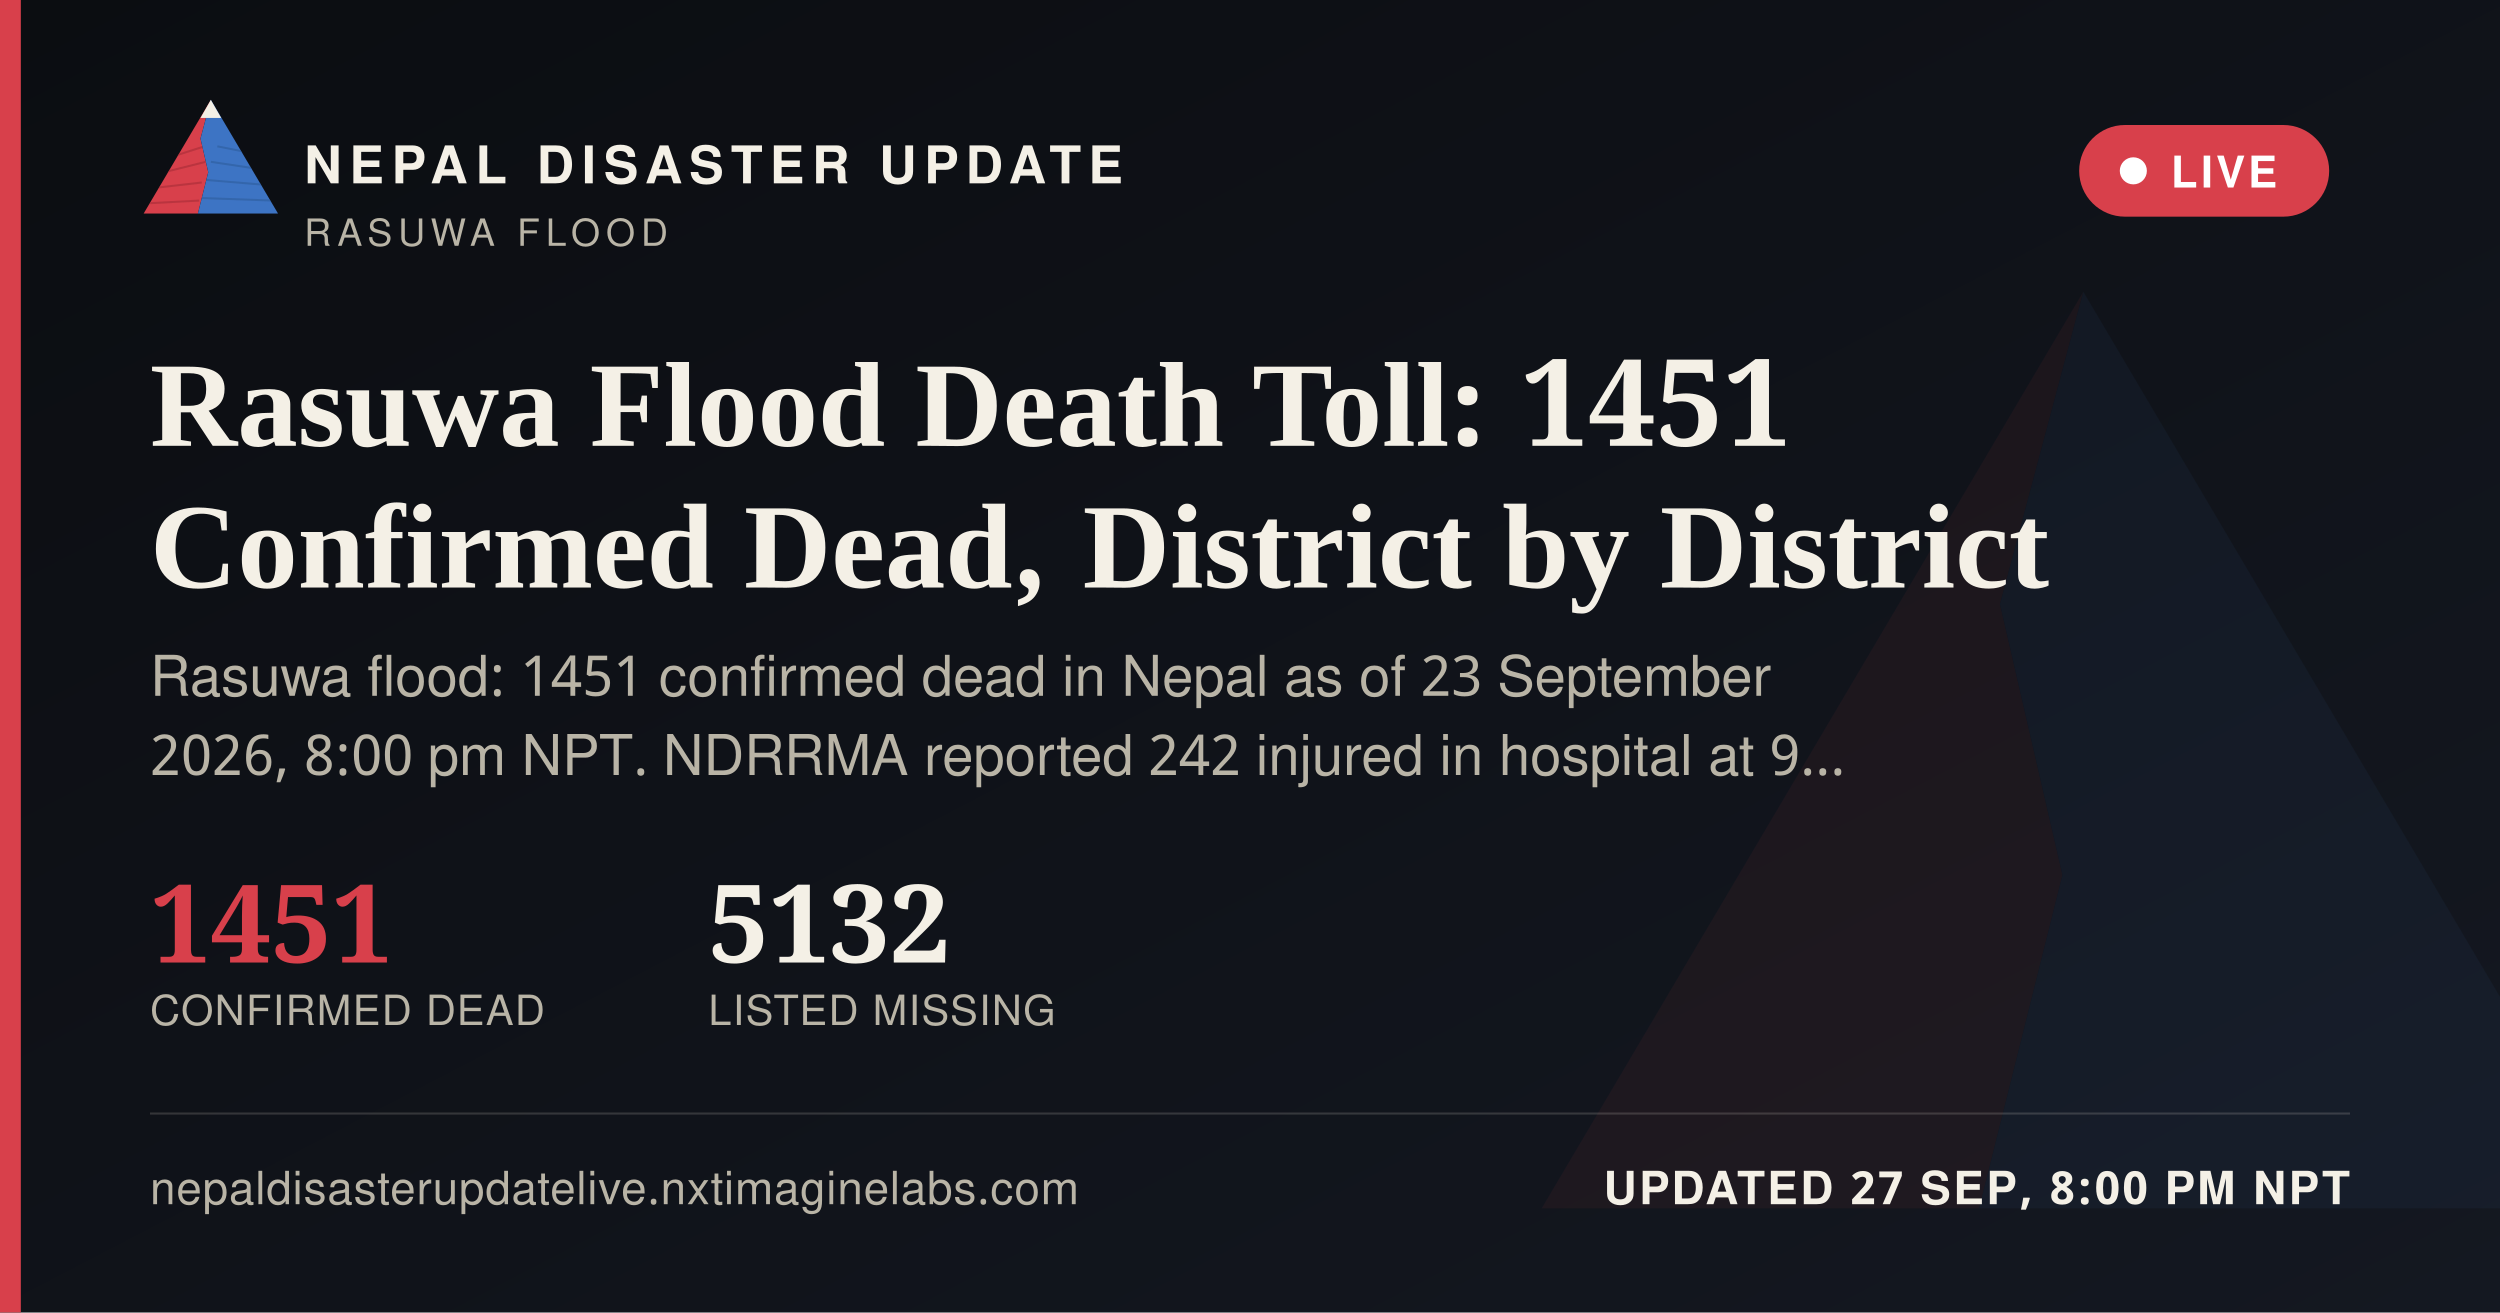
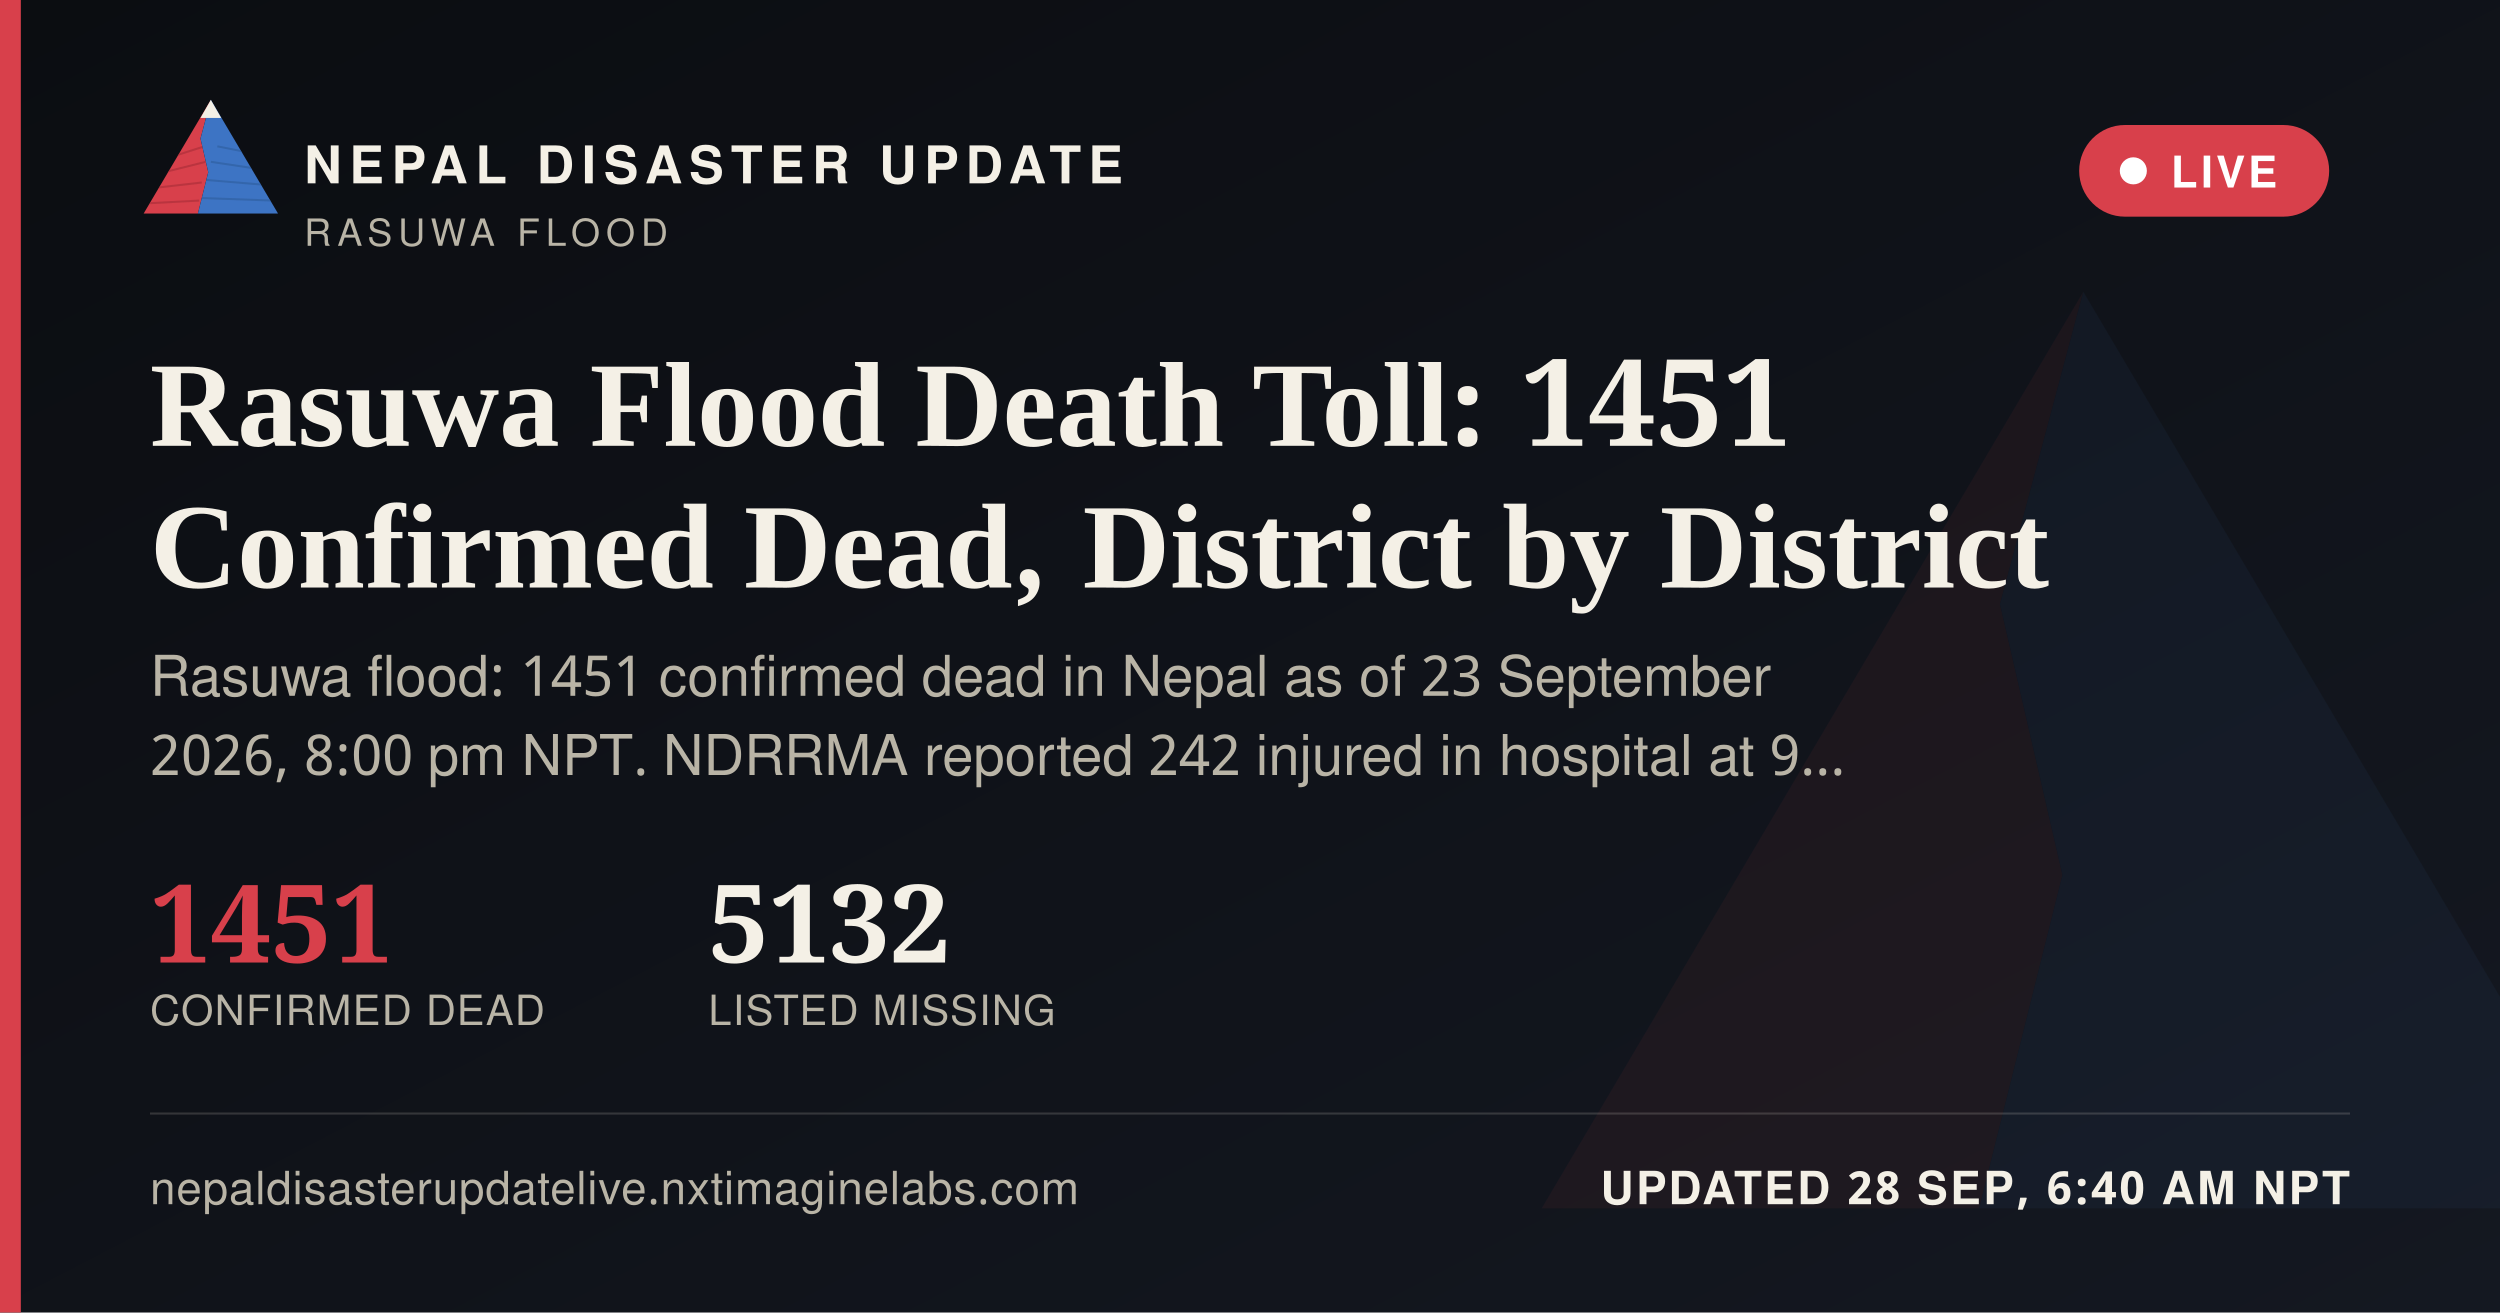
<svg xmlns="http://www.w3.org/2000/svg" width="1200" height="630" viewBox="0 0 1200 630">
  <defs>
    <linearGradient id="ogbg" x1="0" y1="0" x2="1" y2="1">
      <stop offset="0" stop-color="#0B0D11" />
      <stop offset="1" stop-color="#141821" />
    </linearGradient>
  </defs>
  <rect width="1200" height="630" fill="url(#ogbg)" />
  <g transform="translate(700,60) scale(5)" opacity="0.06">
    <polygon points="60,16 52,46 58,72 50,104 8,104" fill="#D8404B" />
    <polygon points="60,16 112,104 50,104 58,72 52,46" fill="#3D74C4" />
  </g>
  <rect x="0" y="0" width="10" height="630" fill="#D8404B" />
  <g transform="translate(64,38) scale(0.62)">
    <g>
      <defs>
        <clipPath id="ogLc">
          <polygon points="60,16 52,46 58,72 50,104 8,104" />
        </clipPath>
        <clipPath id="ogRc">
          <polygon points="60,16 112,104 50,104 58,72 52,46" />
        </clipPath>
      </defs>
      <polygon points="60,16 52,46 58,72 50,104 8,104" fill="#D8404B" />
      <g clip-path="url(#ogLc)" stroke="#A32A34" stroke-width="1.6" fill="none" opacity="0.55">
        <path d="M30,60 L55,52" />
        <path d="M24,72 L56,64" />
        <path d="M18,84 L53,80" />
        <path d="M13,96 L51,94" />
      </g>
      <polygon points="60,16 112,104 50,104 58,72 52,46" fill="#3D74C4" />
      <g clip-path="url(#ogRc)" stroke="#2A5793" stroke-width="1.6" fill="none" opacity="0.5">
        <path d="M65,52 L95,58" />
        <path d="M60,64 L100,70" />
        <path d="M56,78 L104,82" />
        <path d="M52,92 L108,94" />
      </g>
      <polygon points="60,16 52,30 68,30" fill="#F4F0E6" />
    </g>
  </g>
  <text x="146" y="88" font-family="'Public Sans', 'Noto Sans Devanagari', 'Helvetica Neue', Helvetica, Arial, sans-serif" font-size="25" font-weight="800" letter-spacing="3.6" fill="#F4F0E6">NEPAL DISASTER UPDATE</text>
  <text x="146" y="118" font-family="'Public Sans', 'Noto Sans Devanagari', 'Helvetica Neue', Helvetica, Arial, sans-serif" font-size="18" letter-spacing="2.8" fill="#B9B4A6">RASUWA FLOOD</text>
  <g>
    <rect x="998" y="60" width="120" height="44" rx="22" fill="#D8404B" stroke="none" />
    <circle cx="1024" cy="82" r="6.5" fill="#FFFFFF" />
    <text x="1042" y="90" font-family="'Public Sans', 'Noto Sans Devanagari', 'Helvetica Neue', Helvetica, Arial, sans-serif" font-size="21" font-weight="700" letter-spacing="1.6" fill="#FFFFFF">LIVE</text>
  </g>
  <text x="72" y="214" font-family="Newsreader, 'Noto Serif Devanagari', Georgia, 'Times New Roman', serif" font-size="58" font-weight="600" fill="#F4F0E6">Rasuwa Flood Death Toll: 1451</text>
  <text x="72" y="282" font-family="Newsreader, 'Noto Serif Devanagari', Georgia, 'Times New Roman', serif" font-size="58" font-weight="600" fill="#F4F0E6">Confirmed Dead, District by District</text>
  <text x="72" y="334" font-family="'Public Sans', 'Noto Sans Devanagari', 'Helvetica Neue', Helvetica, Arial, sans-serif" font-size="27" fill="#B9B4A6">Rasuwa flood: 1451 confirmed dead in Nepal as of 23 September</text>
  <text x="72" y="372" font-family="'Public Sans', 'Noto Sans Devanagari', 'Helvetica Neue', Helvetica, Arial, sans-serif" font-size="27" fill="#B9B4A6">2026, 8:00 pm NPT. NDRRMA reported 242 injured in hospital at 9…</text>
  <g transform="translate(72,462)">
    <text x="0" y="0" font-family="Newsreader, 'Noto Serif Devanagari', Georgia, 'Times New Roman', serif" font-size="52" font-weight="600" fill="#D8404B">1451</text>
    <text x="0" y="30" font-family="'Public Sans', 'Noto Sans Devanagari', 'Helvetica Neue', Helvetica, Arial, sans-serif" font-size="20" letter-spacing="0.6" fill="#B9B4A6">CONFIRMED DEAD</text>
    <text x="268" y="0" font-family="Newsreader, 'Noto Serif Devanagari', Georgia, 'Times New Roman', serif" font-size="52" font-weight="600" fill="#F4F0E6">5132</text>
    <text x="268" y="30" font-family="'Public Sans', 'Noto Sans Devanagari', 'Helvetica Neue', Helvetica, Arial, sans-serif" font-size="20" letter-spacing="0.6" fill="#B9B4A6">LISTED MISSING</text>
  </g>
  <rect x="72" y="534" width="1056" height="1" fill="rgba(244,240,230,0.16)" />
  <text x="72" y="578" font-family="'Public Sans', 'Noto Sans Devanagari', 'Helvetica Neue', Helvetica, Arial, sans-serif" font-size="22" fill="#B9B4A6" letter-spacing="0.4">nepaldisasterupdatelive.nxtimaginelabs.com</text>
-   <text x="1128" y="578" text-anchor="end" font-family="'Public Sans', 'Noto Sans Devanagari', 'Helvetica Neue', Helvetica, Arial, sans-serif" font-size="22" font-weight="700" letter-spacing="1.2" fill="#F4F0E6">UPDATED 27 SEP, 8:00 PM NPT</text>
+   <text x="1128" y="578" text-anchor="end" font-family="'Public Sans', 'Noto Sans Devanagari', 'Helvetica Neue', Helvetica, Arial, sans-serif" font-size="22" font-weight="700" letter-spacing="1.2" fill="#F4F0E6">UPDATED 28 SEP, 6:40 AM NPT</text>
</svg>
